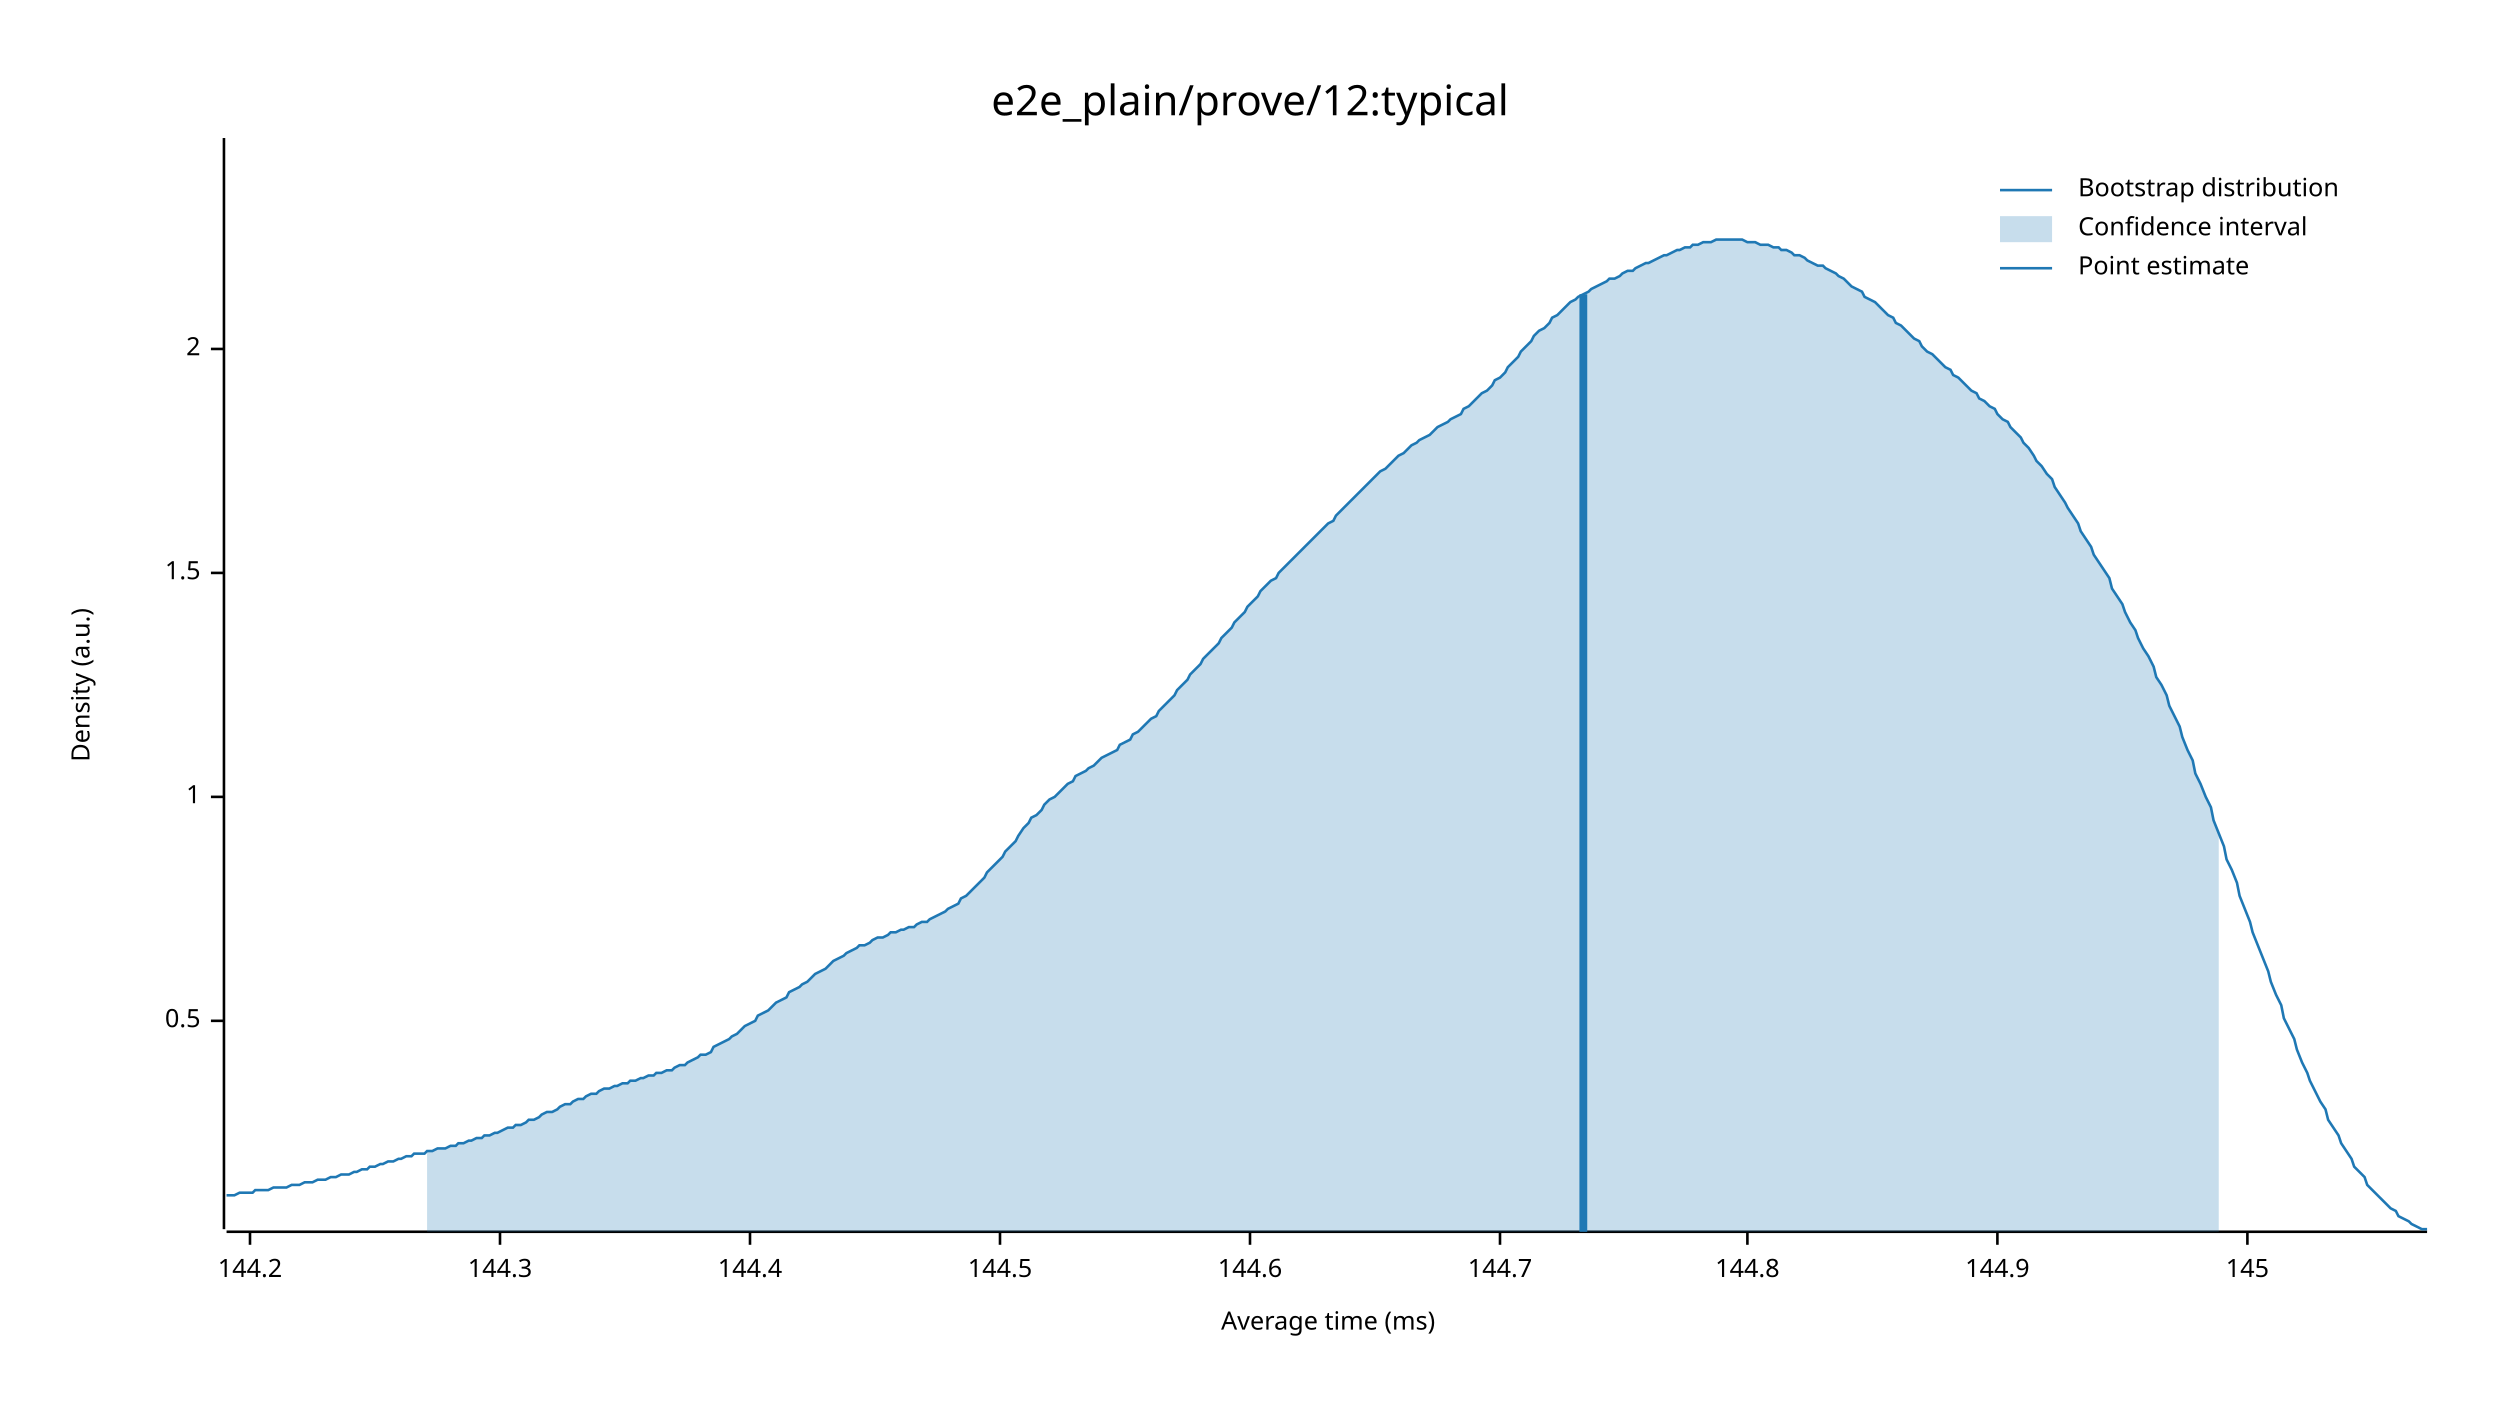
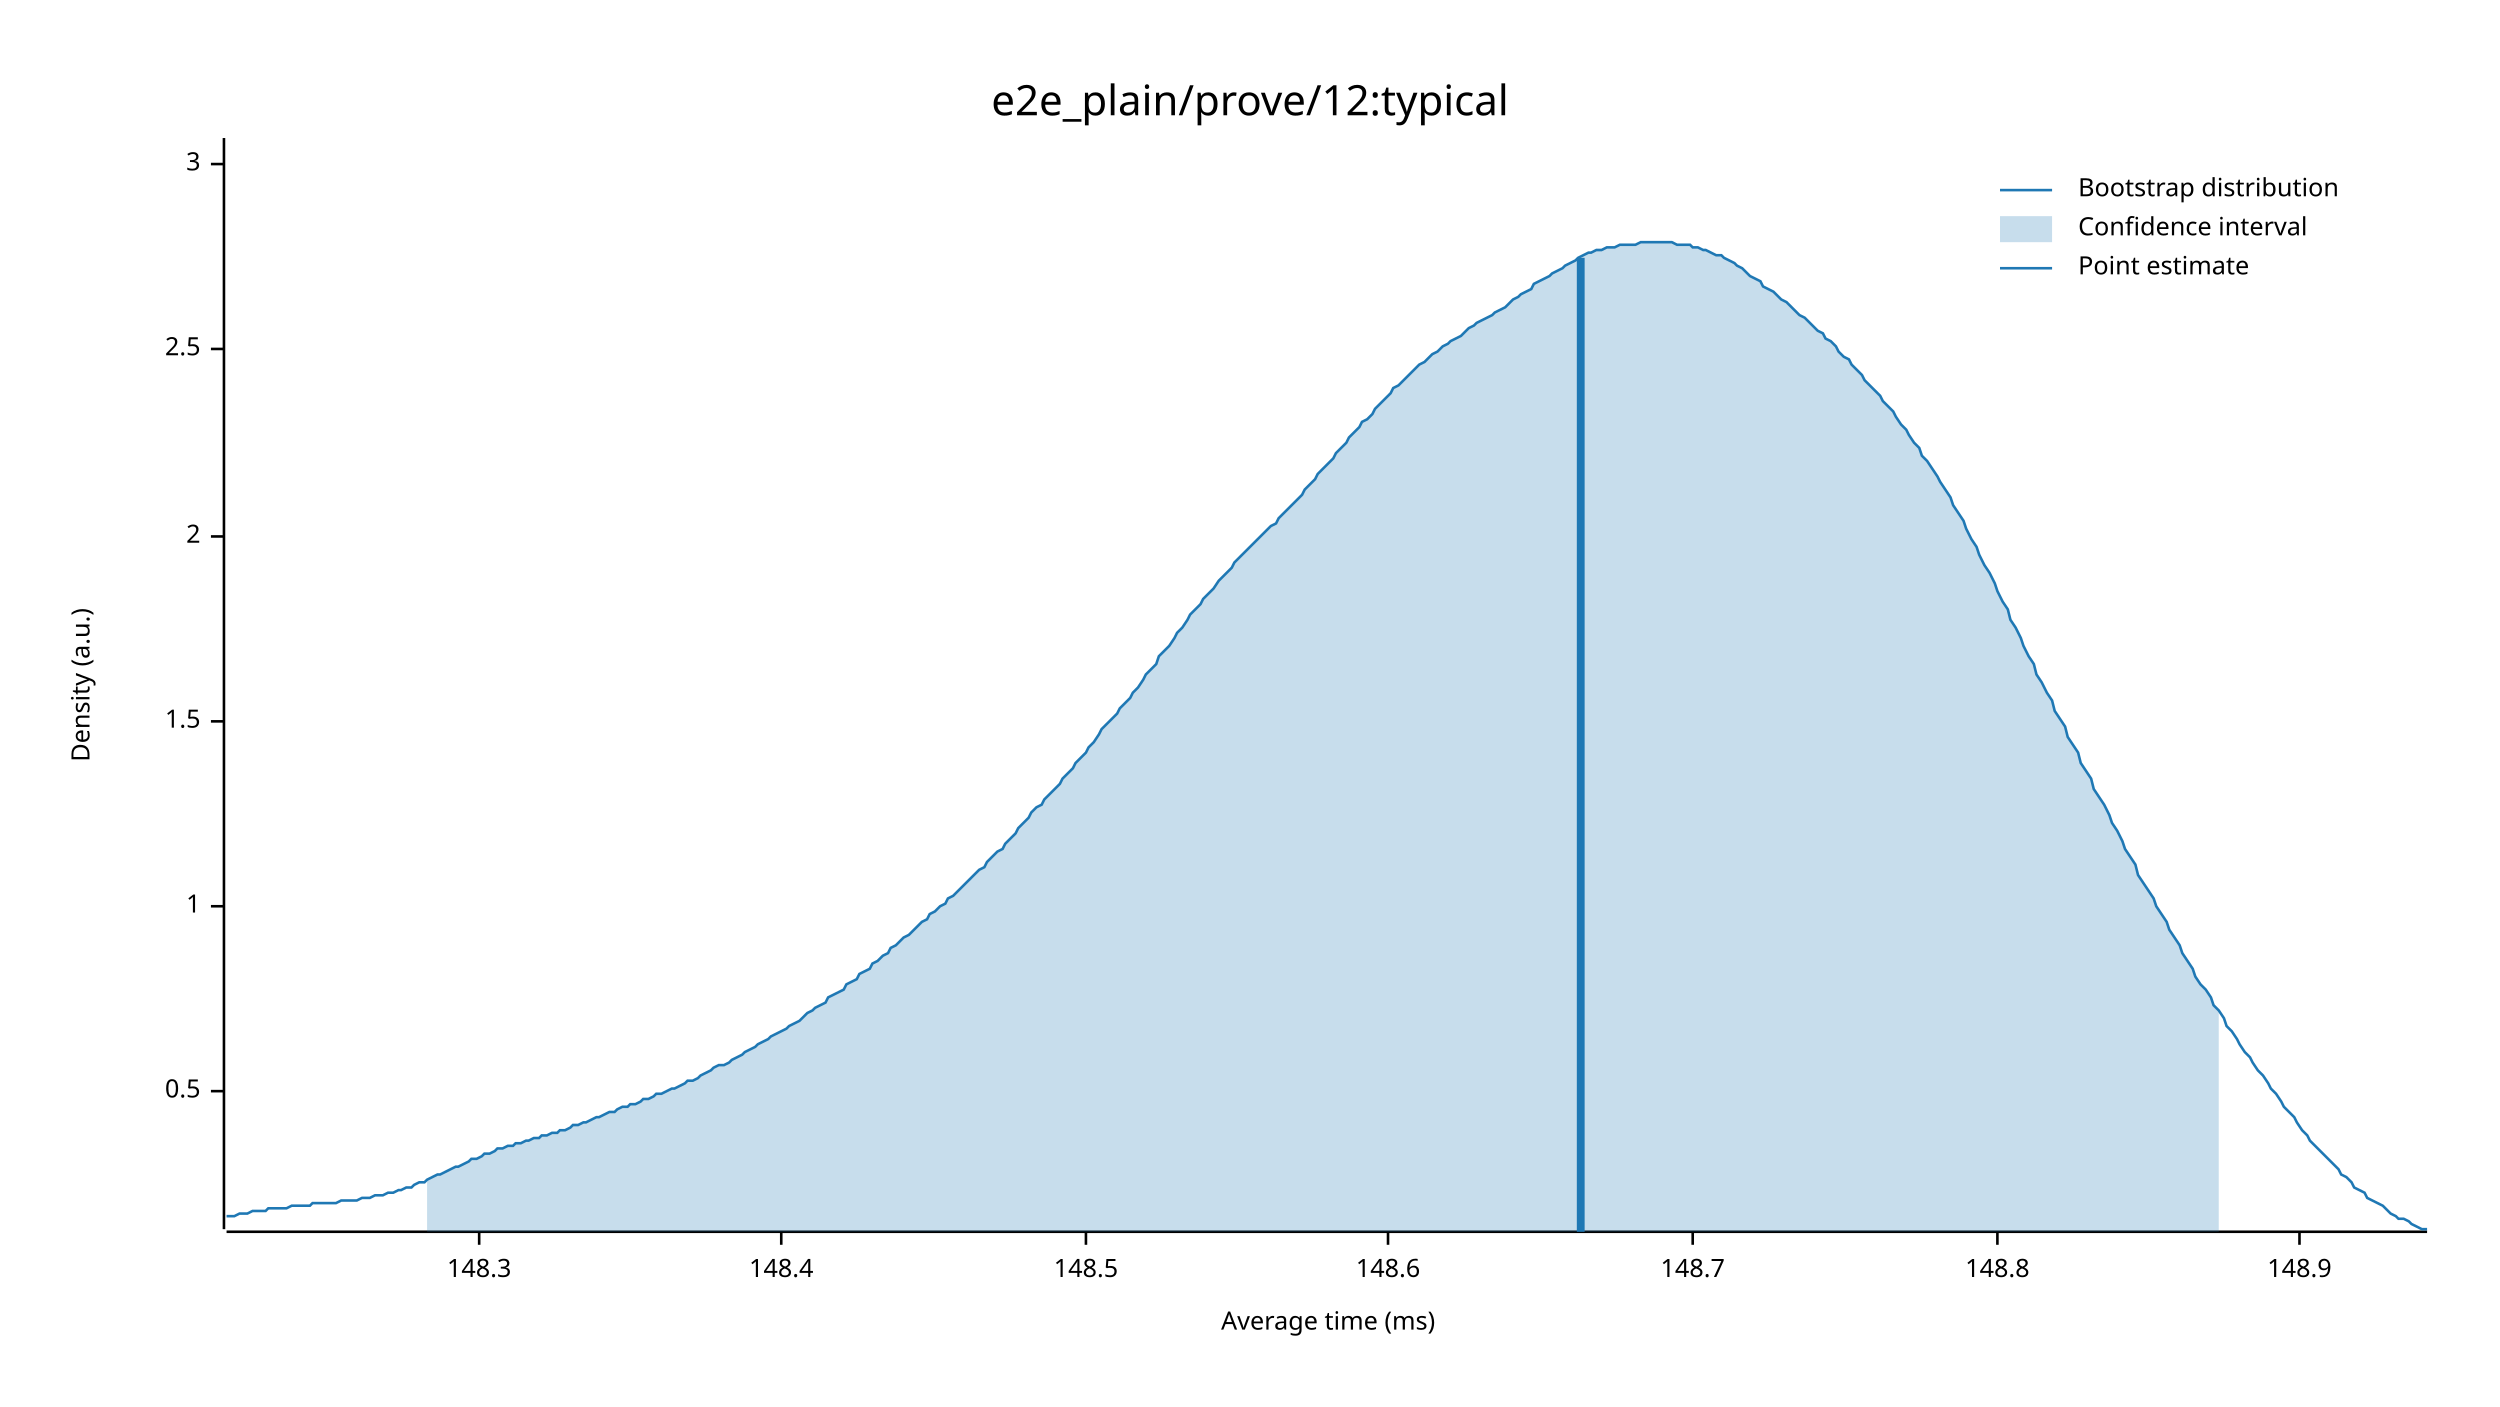
<svg xmlns="http://www.w3.org/2000/svg" width="960" height="540" viewBox="0 0 960 540">
  <text x="480" y="32" dy="0.76em" text-anchor="middle" font-family="sans-serif" font-size="16.129" opacity="1" fill="#000000">
e2e_plain/prove/12:typical
</text>
  <text x="27" y="263" dy="0.76em" text-anchor="middle" font-family="sans-serif" font-size="9.677" opacity="1" fill="#000000" transform="rotate(270, 27, 263)">
Density (a.u.)
</text>
  <text x="510" y="513" dy="-0.5ex" text-anchor="middle" font-family="sans-serif" font-size="9.677" opacity="1" fill="#000000">
Average time (ms)
</text>
  <polyline fill="none" opacity="1" stroke="#000000" stroke-width="1" points="86,53 86,472 " />
-   <text x="77" y="392" dy="0.5ex" text-anchor="end" font-family="sans-serif" font-size="9.677" opacity="1" fill="#000000">
+   <text x="77" y="419" dy="0.5ex" text-anchor="end" font-family="sans-serif" font-size="9.677" opacity="1" fill="#000000">
0.5
</text>
-   <polyline fill="none" opacity="1" stroke="#000000" stroke-width="1" points="81,392 86,392 " />
-   <text x="77" y="306" dy="0.5ex" text-anchor="end" font-family="sans-serif" font-size="9.677" opacity="1" fill="#000000">
+   <polyline fill="none" opacity="1" stroke="#000000" stroke-width="1" points="81,419 86,419 " />
+   <text x="77" y="348" dy="0.5ex" text-anchor="end" font-family="sans-serif" font-size="9.677" opacity="1" fill="#000000">
1
</text>
-   <polyline fill="none" opacity="1" stroke="#000000" stroke-width="1" points="81,306 86,306 " />
-   <text x="77" y="220" dy="0.5ex" text-anchor="end" font-family="sans-serif" font-size="9.677" opacity="1" fill="#000000">
+   <polyline fill="none" opacity="1" stroke="#000000" stroke-width="1" points="81,348 86,348 " />
+   <text x="77" y="277" dy="0.5ex" text-anchor="end" font-family="sans-serif" font-size="9.677" opacity="1" fill="#000000">
1.5
</text>
-   <polyline fill="none" opacity="1" stroke="#000000" stroke-width="1" points="81,220 86,220 " />
-   <text x="77" y="134" dy="0.5ex" text-anchor="end" font-family="sans-serif" font-size="9.677" opacity="1" fill="#000000">
+   <polyline fill="none" opacity="1" stroke="#000000" stroke-width="1" points="81,277 86,277 " />
+   <text x="77" y="206" dy="0.5ex" text-anchor="end" font-family="sans-serif" font-size="9.677" opacity="1" fill="#000000">
2
</text>
+   <polyline fill="none" opacity="1" stroke="#000000" stroke-width="1" points="81,206 86,206 " />
+   <text x="77" y="134" dy="0.5ex" text-anchor="end" font-family="sans-serif" font-size="9.677" opacity="1" fill="#000000">
+ 2.5
+ </text>
  <polyline fill="none" opacity="1" stroke="#000000" stroke-width="1" points="81,134 86,134 " />
+   <text x="77" y="63" dy="0.5ex" text-anchor="end" font-family="sans-serif" font-size="9.677" opacity="1" fill="#000000">
+ 3
+ </text>
+   <polyline fill="none" opacity="1" stroke="#000000" stroke-width="1" points="81,63 86,63 " />
  <polyline fill="none" opacity="1" stroke="#000000" stroke-width="1" points="87,473 932,473 " />
-   <text x="96" y="483" dy="0.76em" text-anchor="middle" font-family="sans-serif" font-size="9.677" opacity="1" fill="#000000">
- 144.2
+   <text x="184" y="483" dy="0.76em" text-anchor="middle" font-family="sans-serif" font-size="9.677" opacity="1" fill="#000000">
+ 148.3
</text>
-   <polyline fill="none" opacity="1" stroke="#000000" stroke-width="1" points="96,473 96,478 " />
-   <text x="192" y="483" dy="0.76em" text-anchor="middle" font-family="sans-serif" font-size="9.677" opacity="1" fill="#000000">
- 144.3
+   <polyline fill="none" opacity="1" stroke="#000000" stroke-width="1" points="184,473 184,478 " />
+   <text x="300" y="483" dy="0.76em" text-anchor="middle" font-family="sans-serif" font-size="9.677" opacity="1" fill="#000000">
+ 148.4
</text>
-   <polyline fill="none" opacity="1" stroke="#000000" stroke-width="1" points="192,473 192,478 " />
-   <text x="288" y="483" dy="0.76em" text-anchor="middle" font-family="sans-serif" font-size="9.677" opacity="1" fill="#000000">
- 144.4
+   <polyline fill="none" opacity="1" stroke="#000000" stroke-width="1" points="300,473 300,478 " />
+   <text x="417" y="483" dy="0.76em" text-anchor="middle" font-family="sans-serif" font-size="9.677" opacity="1" fill="#000000">
+ 148.5
</text>
-   <polyline fill="none" opacity="1" stroke="#000000" stroke-width="1" points="288,473 288,478 " />
-   <text x="384" y="483" dy="0.76em" text-anchor="middle" font-family="sans-serif" font-size="9.677" opacity="1" fill="#000000">
- 144.5
+   <polyline fill="none" opacity="1" stroke="#000000" stroke-width="1" points="417,473 417,478 " />
+   <text x="533" y="483" dy="0.76em" text-anchor="middle" font-family="sans-serif" font-size="9.677" opacity="1" fill="#000000">
+ 148.6
</text>
-   <polyline fill="none" opacity="1" stroke="#000000" stroke-width="1" points="384,473 384,478 " />
-   <text x="480" y="483" dy="0.76em" text-anchor="middle" font-family="sans-serif" font-size="9.677" opacity="1" fill="#000000">
- 144.6
+   <polyline fill="none" opacity="1" stroke="#000000" stroke-width="1" points="533,473 533,478 " />
+   <text x="650" y="483" dy="0.76em" text-anchor="middle" font-family="sans-serif" font-size="9.677" opacity="1" fill="#000000">
+ 148.7
</text>
-   <polyline fill="none" opacity="1" stroke="#000000" stroke-width="1" points="480,473 480,478 " />
-   <text x="576" y="483" dy="0.76em" text-anchor="middle" font-family="sans-serif" font-size="9.677" opacity="1" fill="#000000">
- 144.7
- </text>
-   <polyline fill="none" opacity="1" stroke="#000000" stroke-width="1" points="576,473 576,478 " />
-   <text x="671" y="483" dy="0.76em" text-anchor="middle" font-family="sans-serif" font-size="9.677" opacity="1" fill="#000000">
- 144.8
- </text>
-   <polyline fill="none" opacity="1" stroke="#000000" stroke-width="1" points="671,473 671,478 " />
+   <polyline fill="none" opacity="1" stroke="#000000" stroke-width="1" points="650,473 650,478 " />
  <text x="767" y="483" dy="0.76em" text-anchor="middle" font-family="sans-serif" font-size="9.677" opacity="1" fill="#000000">
- 144.9
+ 148.8
</text>
  <polyline fill="none" opacity="1" stroke="#000000" stroke-width="1" points="767,473 767,478 " />
-   <text x="863" y="483" dy="0.76em" text-anchor="middle" font-family="sans-serif" font-size="9.677" opacity="1" fill="#000000">
- 145
+   <text x="883" y="483" dy="0.76em" text-anchor="middle" font-family="sans-serif" font-size="9.677" opacity="1" fill="#000000">
+ 148.9
</text>
-   <polyline fill="none" opacity="1" stroke="#000000" stroke-width="1" points="863,473 863,478 " />
-   <polyline fill="none" opacity="1" stroke="#1F78B4" stroke-width="1" points="87,459 88,459 90,459 92,458 93,458 95,458 97,458 98,457 100,457 102,457 103,457 105,456 107,456 109,456 110,456 112,455 114,455 115,455 117,454 119,454 120,454 122,453 124,453 125,453 127,452 129,452 131,451 132,451 134,451 136,450 137,450 139,449 141,449 142,448 144,448 146,447 147,447 149,446 151,446 153,445 154,445 156,444 158,444 159,443 161,443 163,443 164,442 166,442 168,441 169,441 171,441 173,440 175,440 176,439 178,439 180,438 181,438 183,437 185,437 186,436 188,436 190,435 191,435 193,434 195,433 197,433 198,432 200,432 202,431 203,430 205,430 207,429 208,428 210,427 212,427 214,426 215,425 217,424 219,424 220,423 222,422 224,422 225,421 227,420 229,420 230,419 232,418 234,418 236,417 237,417 239,416 241,416 242,415 244,415 246,414 247,414 249,413 251,413 252,412 254,412 256,411 258,411 259,410 261,409 263,409 264,408 266,407 268,406 269,405 271,405 273,404 274,402 276,401 278,400 280,399 281,398 283,397 285,395 286,394 288,393 290,392 291,390 293,389 295,388 296,387 298,385 300,384 302,383 303,381 305,380 307,379 308,378 310,377 312,375 313,374 315,373 317,372 318,371 320,369 322,368 324,367 325,366 327,365 329,364 330,363 332,363 334,362 335,361 337,360 339,360 341,359 342,358 344,358 346,357 347,357 349,356 351,356 352,355 354,354 356,354 357,353 359,352 361,351 363,350 364,349 366,348 368,347 369,345 371,344 373,342 374,341 376,339 378,337 379,335 381,333 383,331 385,329 386,327 388,325 390,323 391,321 393,318 395,316 396,314 398,313 400,311 401,309 403,307 405,306 407,304 408,303 410,301 412,300 413,298 415,297 417,296 418,295 420,294 422,292 423,291 425,290 427,289 429,288 430,286 432,285 434,284 435,282 437,281 439,279 440,278 442,276 444,275 445,273 447,271 449,269 451,267 452,265 454,263 456,261 457,259 459,257 461,255 462,253 464,251 466,249 468,247 469,245 471,243 473,241 474,239 476,237 478,235 479,233 481,231 483,229 484,227 486,225 488,223 490,222 491,220 493,218 495,216 496,215 498,213 500,211 501,210 503,208 505,206 506,205 508,203 510,201 512,200 513,198 515,196 517,194 518,193 520,191 522,189 523,188 525,186 527,184 528,183 530,181 532,180 534,178 535,177 537,175 539,174 540,173 542,171 544,170 545,169 547,168 549,167 550,166 552,164 554,163 556,162 557,161 559,160 561,159 562,157 564,156 566,154 567,153 569,151 571,150 573,148 574,146 576,145 578,143 579,141 581,139 583,137 584,135 586,133 588,131 589,129 591,127 593,126 595,124 596,122 598,121 600,119 601,118 603,116 605,115 606,114 608,113 610,112 611,111 613,110 615,109 617,108 618,107 620,107 622,106 623,105 625,104 627,104 628,103 630,102 632,101 633,101 635,100 637,99 639,98 640,98 642,97 644,96 645,96 647,95 649,95 650,94 652,94 654,93 655,93 657,93 659,92 661,92 662,92 664,92 666,92 667,92 669,92 671,93 672,93 674,93 676,94 677,94 679,94 681,95 683,95 684,96 686,96 688,97 689,98 691,98 693,99 694,100 696,101 698,102 700,102 701,103 703,104 705,105 706,106 708,107 710,109 711,110 713,111 715,112 716,114 718,115 720,116 722,118 723,119 725,121 727,122 728,124 730,125 732,127 733,128 735,130 737,131 738,133 740,135 742,136 744,138 745,139 747,141 749,142 750,144 752,145 754,147 755,148 757,150 759,151 760,153 762,154 764,156 766,157 767,159 769,161 771,162 772,164 774,166 776,168 777,170 779,172 781,175 782,177 784,179 786,182 788,184 789,187 791,190 793,193 794,195 796,198 798,201 799,204 801,207 803,210 804,213 806,216 808,219 810,222 811,226 813,229 815,232 816,235 818,239 820,242 821,245 823,249 825,252 827,256 828,260 830,263 832,267 833,271 835,275 837,279 838,283 840,288 842,292 843,297 845,301 847,306 849,310 850,315 852,320 854,325 855,330 857,334 859,339 860,344 862,349 864,354 865,358 867,363 869,368 871,373 872,377 874,382 876,386 877,391 879,395 881,399 882,403 884,408 886,412 887,415 889,419 891,423 893,426 894,430 896,433 898,436 899,439 901,442 903,445 904,448 906,450 908,452 909,455 911,457 913,459 915,461 916,462 918,464 920,465 921,467 923,468 925,469 926,470 928,471 930,472 932,472 " />
-   <polygon opacity="0.25" fill="#1F78B4" points="164,442 166,442 168,441 169,441 171,441 173,440 175,440 176,439 178,439 180,438 181,438 183,437 185,437 186,436 188,436 190,435 191,435 193,434 195,433 197,433 198,432 200,432 202,431 203,430 205,430 207,429 208,428 210,427 212,427 214,426 215,425 217,424 219,424 220,423 222,422 224,422 225,421 227,420 229,420 230,419 232,418 234,418 236,417 237,417 239,416 241,416 242,415 244,415 246,414 247,414 249,413 251,413 252,412 254,412 256,411 258,411 259,410 261,409 263,409 264,408 266,407 268,406 269,405 271,405 273,404 274,402 276,401 278,400 280,399 281,398 283,397 285,395 286,394 288,393 290,392 291,390 293,389 295,388 296,387 298,385 300,384 302,383 303,381 305,380 307,379 308,378 310,377 312,375 313,374 315,373 317,372 318,371 320,369 322,368 324,367 325,366 327,365 329,364 330,363 332,363 334,362 335,361 337,360 339,360 341,359 342,358 344,358 346,357 347,357 349,356 351,356 352,355 354,354 356,354 357,353 359,352 361,351 363,350 364,349 366,348 368,347 369,345 371,344 373,342 374,341 376,339 378,337 379,335 381,333 383,331 385,329 386,327 388,325 390,323 391,321 393,318 395,316 396,314 398,313 400,311 401,309 403,307 405,306 407,304 408,303 410,301 412,300 413,298 415,297 417,296 418,295 420,294 422,292 423,291 425,290 427,289 429,288 430,286 432,285 434,284 435,282 437,281 439,279 440,278 442,276 444,275 445,273 447,271 449,269 451,267 452,265 454,263 456,261 457,259 459,257 461,255 462,253 464,251 466,249 468,247 469,245 471,243 473,241 474,239 476,237 478,235 479,233 481,231 483,229 484,227 486,225 488,223 490,222 491,220 493,218 495,216 496,215 498,213 500,211 501,210 503,208 505,206 506,205 508,203 510,201 512,200 513,198 515,196 517,194 518,193 520,191 522,189 523,188 525,186 527,184 528,183 530,181 532,180 534,178 535,177 537,175 539,174 540,173 542,171 544,170 545,169 547,168 549,167 550,166 552,164 554,163 556,162 557,161 559,160 561,159 562,157 564,156 566,154 567,153 569,151 571,150 573,148 574,146 576,145 578,143 579,141 581,139 583,137 584,135 586,133 588,131 589,129 591,127 593,126 595,124 596,122 598,121 600,119 601,118 603,116 605,115 606,114 608,113 610,112 611,111 613,110 615,109 617,108 618,107 620,107 622,106 623,105 625,104 627,104 628,103 630,102 632,101 633,101 635,100 637,99 639,98 640,98 642,97 644,96 645,96 647,95 649,95 650,94 652,94 654,93 655,93 657,93 659,92 661,92 662,92 664,92 666,92 667,92 669,92 671,93 672,93 674,93 676,94 677,94 679,94 681,95 683,95 684,96 686,96 688,97 689,98 691,98 693,99 694,100 696,101 698,102 700,102 701,103 703,104 705,105 706,106 708,107 710,109 711,110 713,111 715,112 716,114 718,115 720,116 722,118 723,119 725,121 727,122 728,124 730,125 732,127 733,128 735,130 737,131 738,133 740,135 742,136 744,138 745,139 747,141 749,142 750,144 752,145 754,147 755,148 757,150 759,151 760,153 762,154 764,156 766,157 767,159 769,161 771,162 772,164 774,166 776,168 777,170 779,172 781,175 782,177 784,179 786,182 788,184 789,187 791,190 793,193 794,195 796,198 798,201 799,204 801,207 803,210 804,213 806,216 808,219 810,222 811,226 813,229 815,232 816,235 818,239 820,242 821,245 823,249 825,252 827,256 828,260 830,263 832,267 833,271 835,275 837,279 838,283 840,288 842,292 843,297 845,301 847,306 849,310 850,315 852,320 852,473 164,473 " />
-   <polyline fill="none" opacity="1" stroke="#1F78B4" stroke-width="3" points="608,473 608,113 " />
+   <polyline fill="none" opacity="1" stroke="#000000" stroke-width="1" points="883,473 883,478 " />
+   <polyline fill="none" opacity="1" stroke="#1F78B4" stroke-width="1" points="87,467 88,467 90,467 92,466 93,466 95,466 97,465 98,465 100,465 102,465 103,464 105,464 107,464 109,464 110,464 112,463 114,463 115,463 117,463 119,463 120,462 122,462 124,462 125,462 127,462 129,462 131,461 132,461 134,461 136,461 137,461 139,460 141,460 142,460 144,459 146,459 147,459 149,458 151,458 153,457 154,457 156,456 158,456 159,455 161,454 163,454 164,453 166,452 168,451 169,451 171,450 173,449 175,448 176,448 178,447 180,446 181,445 183,445 185,444 186,443 188,443 190,442 191,441 193,441 195,440 197,440 198,439 200,439 202,438 203,438 205,437 207,437 208,436 210,436 212,435 214,435 215,434 217,434 219,433 220,432 222,432 224,431 225,431 227,430 229,429 230,429 232,428 234,427 236,427 237,426 239,425 241,425 242,424 244,424 246,423 247,422 249,422 251,421 252,420 254,420 256,419 258,418 259,418 261,417 263,416 264,415 266,415 268,414 269,413 271,412 273,411 274,410 276,409 278,409 280,408 281,407 283,406 285,405 286,404 288,403 290,402 291,401 293,400 295,399 296,398 298,397 300,396 302,395 303,394 305,393 307,392 308,391 310,389 312,388 313,387 315,386 317,385 318,383 320,382 322,381 324,380 325,378 327,377 329,376 330,374 332,373 334,372 335,370 337,369 339,367 341,366 342,364 344,363 346,361 347,360 349,359 351,357 352,356 354,354 356,353 357,351 359,350 361,348 363,347 364,345 366,344 368,342 369,341 371,339 373,337 374,336 376,334 378,333 379,331 381,329 383,327 385,326 386,324 388,322 390,320 391,318 393,316 395,314 396,312 398,310 400,309 401,307 403,305 405,303 407,301 408,299 410,297 412,295 413,293 415,291 417,289 418,287 420,285 422,282 423,280 425,278 427,276 429,274 430,272 432,270 434,268 435,266 437,264 439,261 440,259 442,257 444,255 445,252 447,250 449,248 451,245 452,243 454,241 456,238 457,236 459,234 461,232 462,230 464,228 466,226 468,223 469,222 471,220 473,218 474,216 476,214 478,212 479,211 481,209 483,207 484,206 486,204 488,202 490,201 491,199 493,197 495,195 496,194 498,192 500,190 501,188 503,186 505,184 506,182 508,180 510,178 512,176 513,174 515,172 517,170 518,168 520,166 522,164 523,162 525,161 527,159 528,157 530,155 532,153 534,151 535,149 537,148 539,146 540,145 542,143 544,141 545,140 547,139 549,137 550,136 552,135 554,133 556,132 557,131 559,130 561,129 562,128 564,126 566,125 567,124 569,123 571,122 573,121 574,120 576,119 578,118 579,117 581,115 583,114 584,113 586,112 588,111 589,109 591,108 593,107 595,106 596,105 598,104 600,103 601,102 603,101 605,100 606,99 608,98 610,97 611,97 613,96 615,96 617,95 618,95 620,95 622,94 623,94 625,94 627,94 628,94 630,93 632,93 633,93 635,93 637,93 639,93 640,93 642,93 644,94 645,94 647,94 649,94 650,95 652,95 654,96 655,96 657,97 659,98 661,98 662,99 664,100 666,101 667,102 669,103 671,105 672,106 674,107 676,108 677,110 679,111 681,112 683,114 684,115 686,116 688,118 689,119 691,121 693,122 694,123 696,125 698,127 700,128 701,130 703,131 705,133 706,135 708,137 710,138 711,140 713,142 715,144 716,146 718,148 720,150 722,152 723,154 725,156 727,158 728,160 730,163 732,165 733,167 735,170 737,172 738,175 740,177 742,180 744,183 745,185 747,188 749,191 750,194 752,197 754,200 755,203 757,207 759,210 760,213 762,217 764,220 766,224 767,227 769,231 771,234 772,238 774,241 776,245 777,248 779,252 781,255 782,259 784,262 786,266 788,269 789,273 791,276 793,279 794,283 796,286 798,289 799,293 801,296 803,299 804,303 806,306 808,309 810,313 811,316 813,319 815,323 816,326 818,329 820,332 821,336 823,339 825,342 827,345 828,348 830,351 832,354 833,357 835,360 837,363 838,366 840,369 842,372 843,375 845,378 847,380 849,383 850,386 852,388 854,391 855,394 857,396 859,399 860,401 862,404 864,406 865,408 867,411 869,413 871,416 872,418 874,420 876,423 877,425 879,427 881,429 882,431 884,434 886,436 887,438 889,440 891,442 893,444 894,445 896,447 898,449 899,451 901,452 903,454 904,456 906,457 908,458 909,460 911,461 913,462 915,463 916,464 918,466 920,467 921,468 923,468 925,469 926,470 928,471 930,472 932,472 " />
+   <polygon opacity="0.25" fill="#1F78B4" points="164,453 166,452 168,451 169,451 171,450 173,449 175,448 176,448 178,447 180,446 181,445 183,445 185,444 186,443 188,443 190,442 191,441 193,441 195,440 197,440 198,439 200,439 202,438 203,438 205,437 207,437 208,436 210,436 212,435 214,435 215,434 217,434 219,433 220,432 222,432 224,431 225,431 227,430 229,429 230,429 232,428 234,427 236,427 237,426 239,425 241,425 242,424 244,424 246,423 247,422 249,422 251,421 252,420 254,420 256,419 258,418 259,418 261,417 263,416 264,415 266,415 268,414 269,413 271,412 273,411 274,410 276,409 278,409 280,408 281,407 283,406 285,405 286,404 288,403 290,402 291,401 293,400 295,399 296,398 298,397 300,396 302,395 303,394 305,393 307,392 308,391 310,389 312,388 313,387 315,386 317,385 318,383 320,382 322,381 324,380 325,378 327,377 329,376 330,374 332,373 334,372 335,370 337,369 339,367 341,366 342,364 344,363 346,361 347,360 349,359 351,357 352,356 354,354 356,353 357,351 359,350 361,348 363,347 364,345 366,344 368,342 369,341 371,339 373,337 374,336 376,334 378,333 379,331 381,329 383,327 385,326 386,324 388,322 390,320 391,318 393,316 395,314 396,312 398,310 400,309 401,307 403,305 405,303 407,301 408,299 410,297 412,295 413,293 415,291 417,289 418,287 420,285 422,282 423,280 425,278 427,276 429,274 430,272 432,270 434,268 435,266 437,264 439,261 440,259 442,257 444,255 445,252 447,250 449,248 451,245 452,243 454,241 456,238 457,236 459,234 461,232 462,230 464,228 466,226 468,223 469,222 471,220 473,218 474,216 476,214 478,212 479,211 481,209 483,207 484,206 486,204 488,202 490,201 491,199 493,197 495,195 496,194 498,192 500,190 501,188 503,186 505,184 506,182 508,180 510,178 512,176 513,174 515,172 517,170 518,168 520,166 522,164 523,162 525,161 527,159 528,157 530,155 532,153 534,151 535,149 537,148 539,146 540,145 542,143 544,141 545,140 547,139 549,137 550,136 552,135 554,133 556,132 557,131 559,130 561,129 562,128 564,126 566,125 567,124 569,123 571,122 573,121 574,120 576,119 578,118 579,117 581,115 583,114 584,113 586,112 588,111 589,109 591,108 593,107 595,106 596,105 598,104 600,103 601,102 603,101 605,100 606,99 608,98 610,97 611,97 613,96 615,96 617,95 618,95 620,95 622,94 623,94 625,94 627,94 628,94 630,93 632,93 633,93 635,93 637,93 639,93 640,93 642,93 644,94 645,94 647,94 649,94 650,95 652,95 654,96 655,96 657,97 659,98 661,98 662,99 664,100 666,101 667,102 669,103 671,105 672,106 674,107 676,108 677,110 679,111 681,112 683,114 684,115 686,116 688,118 689,119 691,121 693,122 694,123 696,125 698,127 700,128 701,130 703,131 705,133 706,135 708,137 710,138 711,140 713,142 715,144 716,146 718,148 720,150 722,152 723,154 725,156 727,158 728,160 730,163 732,165 733,167 735,170 737,172 738,175 740,177 742,180 744,183 745,185 747,188 749,191 750,194 752,197 754,200 755,203 757,207 759,210 760,213 762,217 764,220 766,224 767,227 769,231 771,234 772,238 774,241 776,245 777,248 779,252 781,255 782,259 784,262 786,266 788,269 789,273 791,276 793,279 794,283 796,286 798,289 799,293 801,296 803,299 804,303 806,306 808,309 810,313 811,316 813,319 815,323 816,326 818,329 820,332 821,336 823,339 825,342 827,345 828,348 830,351 832,354 833,357 835,360 837,363 838,366 840,369 842,372 843,375 845,378 847,380 849,383 850,386 852,388 852,473 164,473 " />
+   <polyline fill="none" opacity="1" stroke="#1F78B4" stroke-width="3" points="607,473 607,99 " />
  <text x="798" y="68" dy="0.76em" text-anchor="start" font-family="sans-serif" font-size="9.677" opacity="1" fill="#000000">
Bootstrap distribution
</text>
  <text x="798" y="83" dy="0.76em" text-anchor="start" font-family="sans-serif" font-size="9.677" opacity="1" fill="#000000">
Confidence interval
</text>
  <text x="798" y="98" dy="0.76em" text-anchor="start" font-family="sans-serif" font-size="9.677" opacity="1" fill="#000000">
Point estimate
</text>
  <polyline fill="none" opacity="1" stroke="#1F78B4" stroke-width="1" points="768,73 788,73 " />
  <rect x="768" y="83" width="20" height="10" opacity="0.25" fill="#1F78B4" stroke="none" />
  <polyline fill="none" opacity="1" stroke="#1F78B4" stroke-width="1" points="768,103 788,103 " />
</svg>
